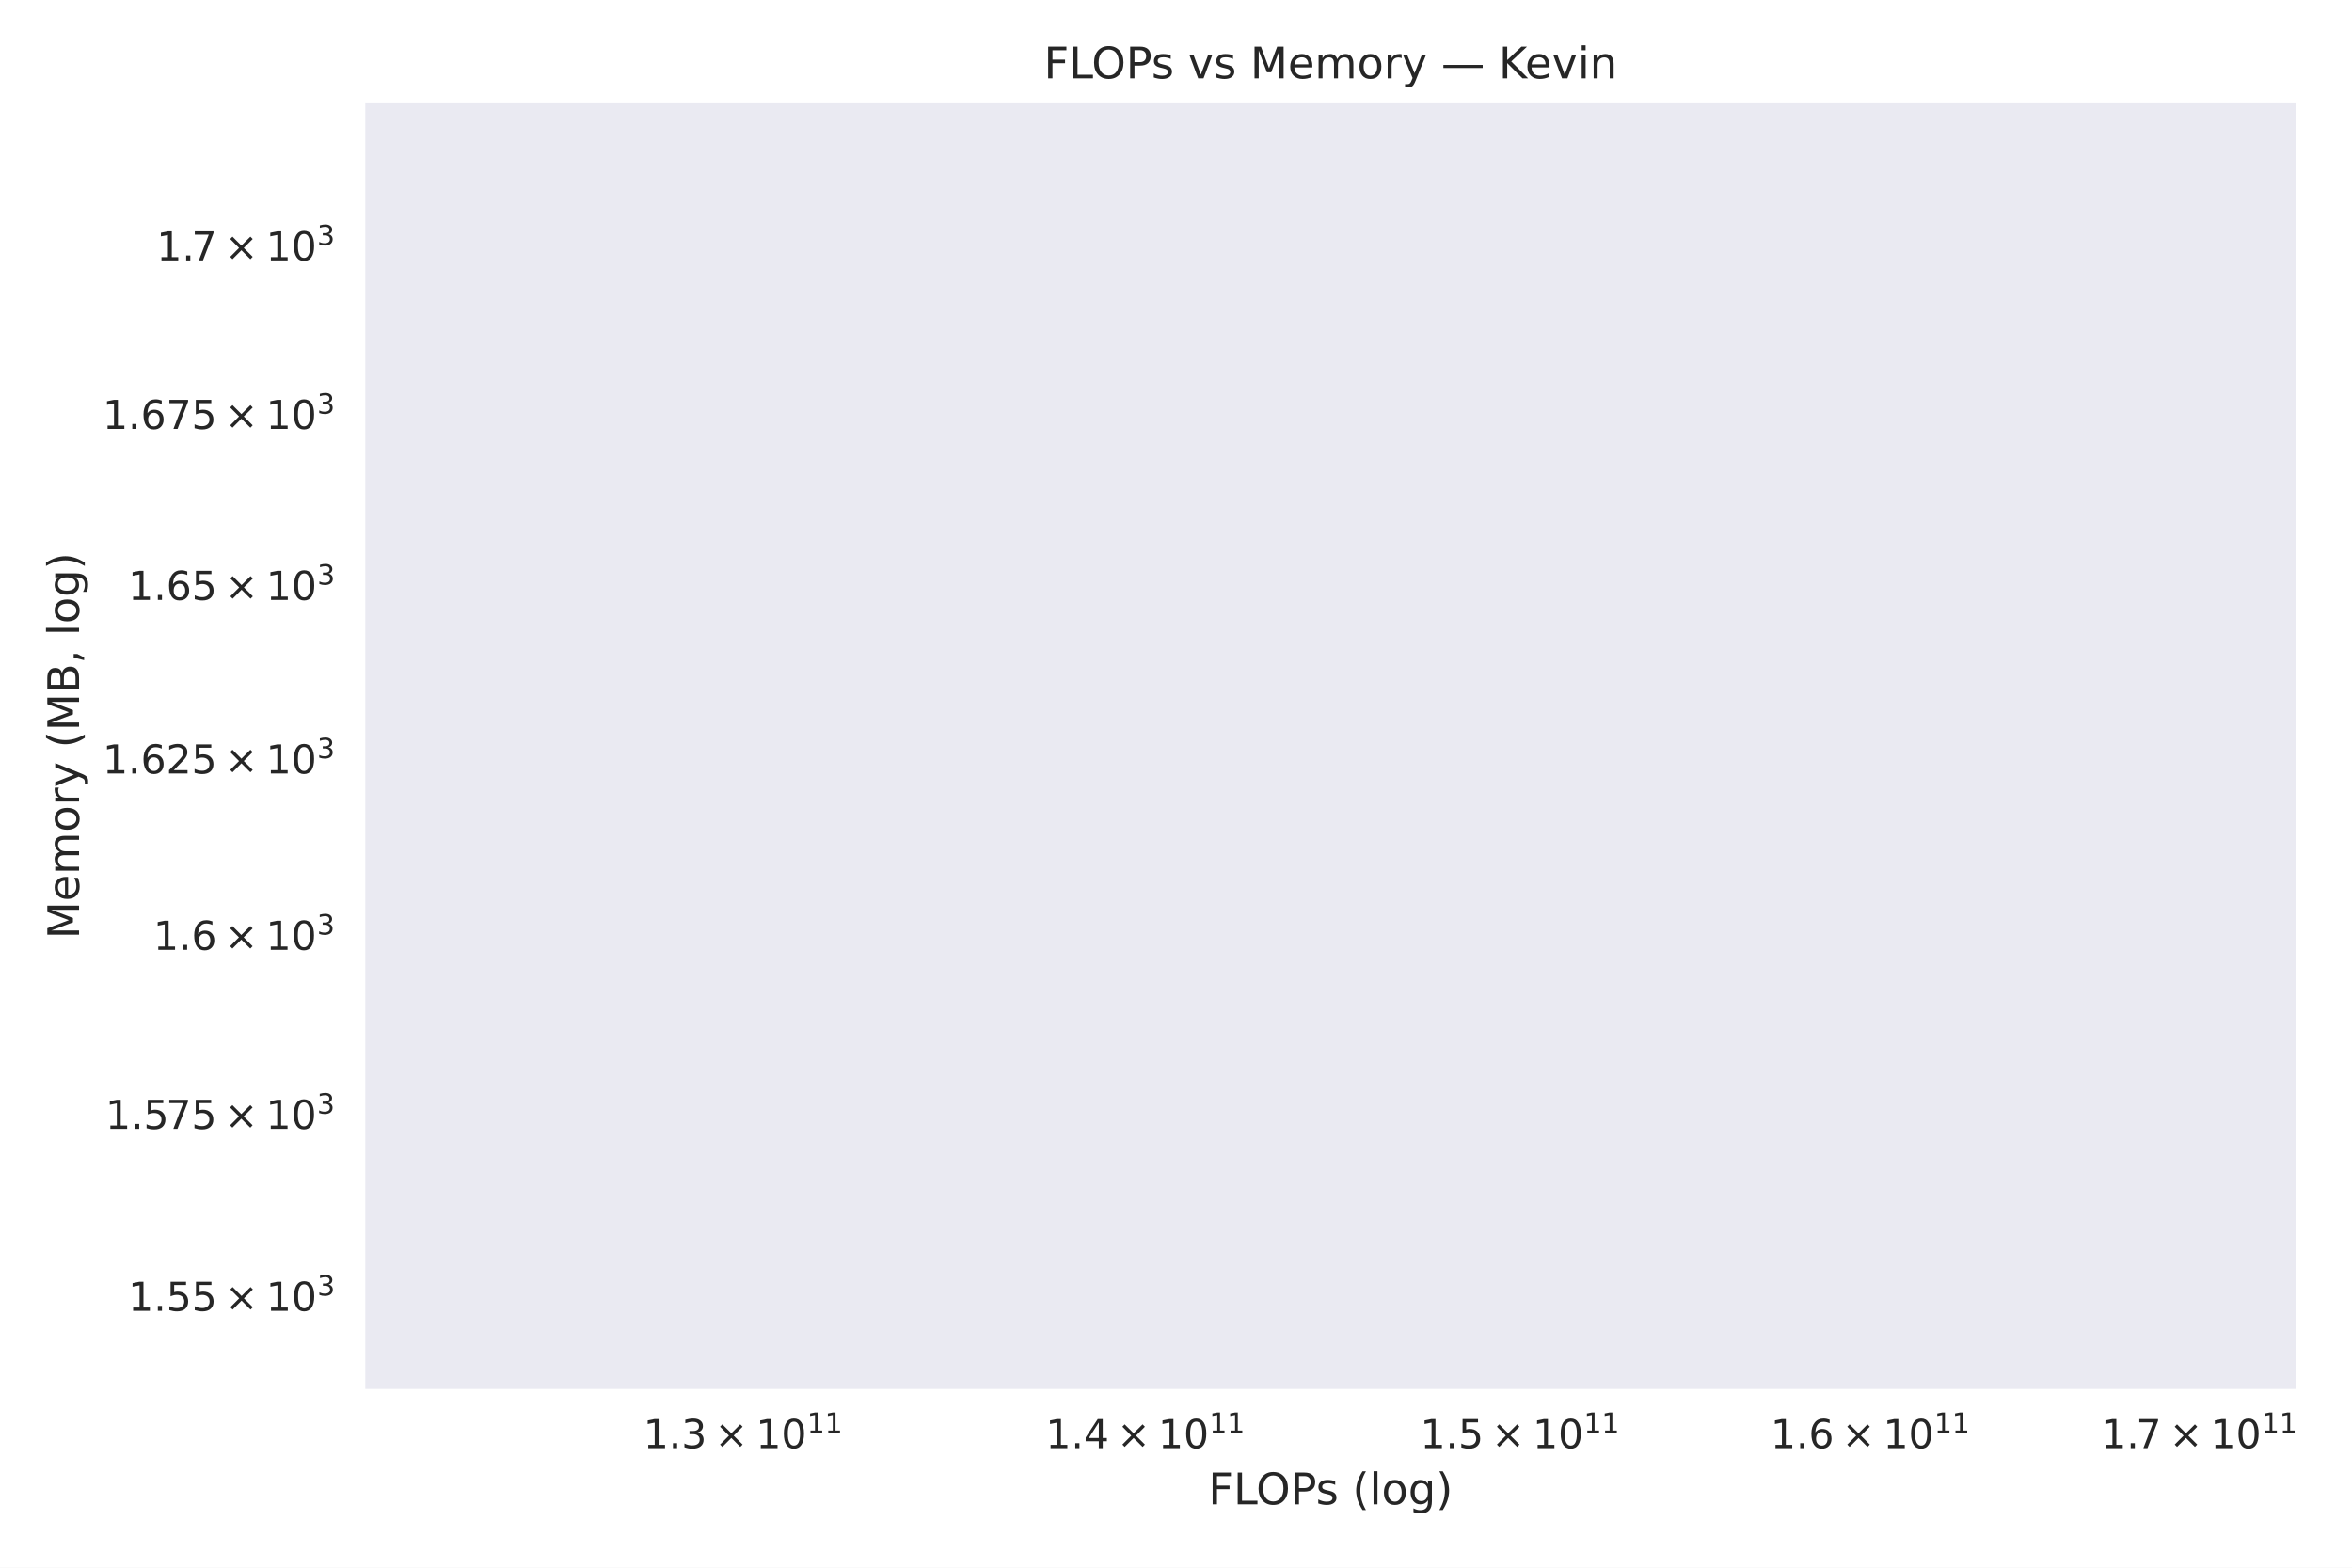
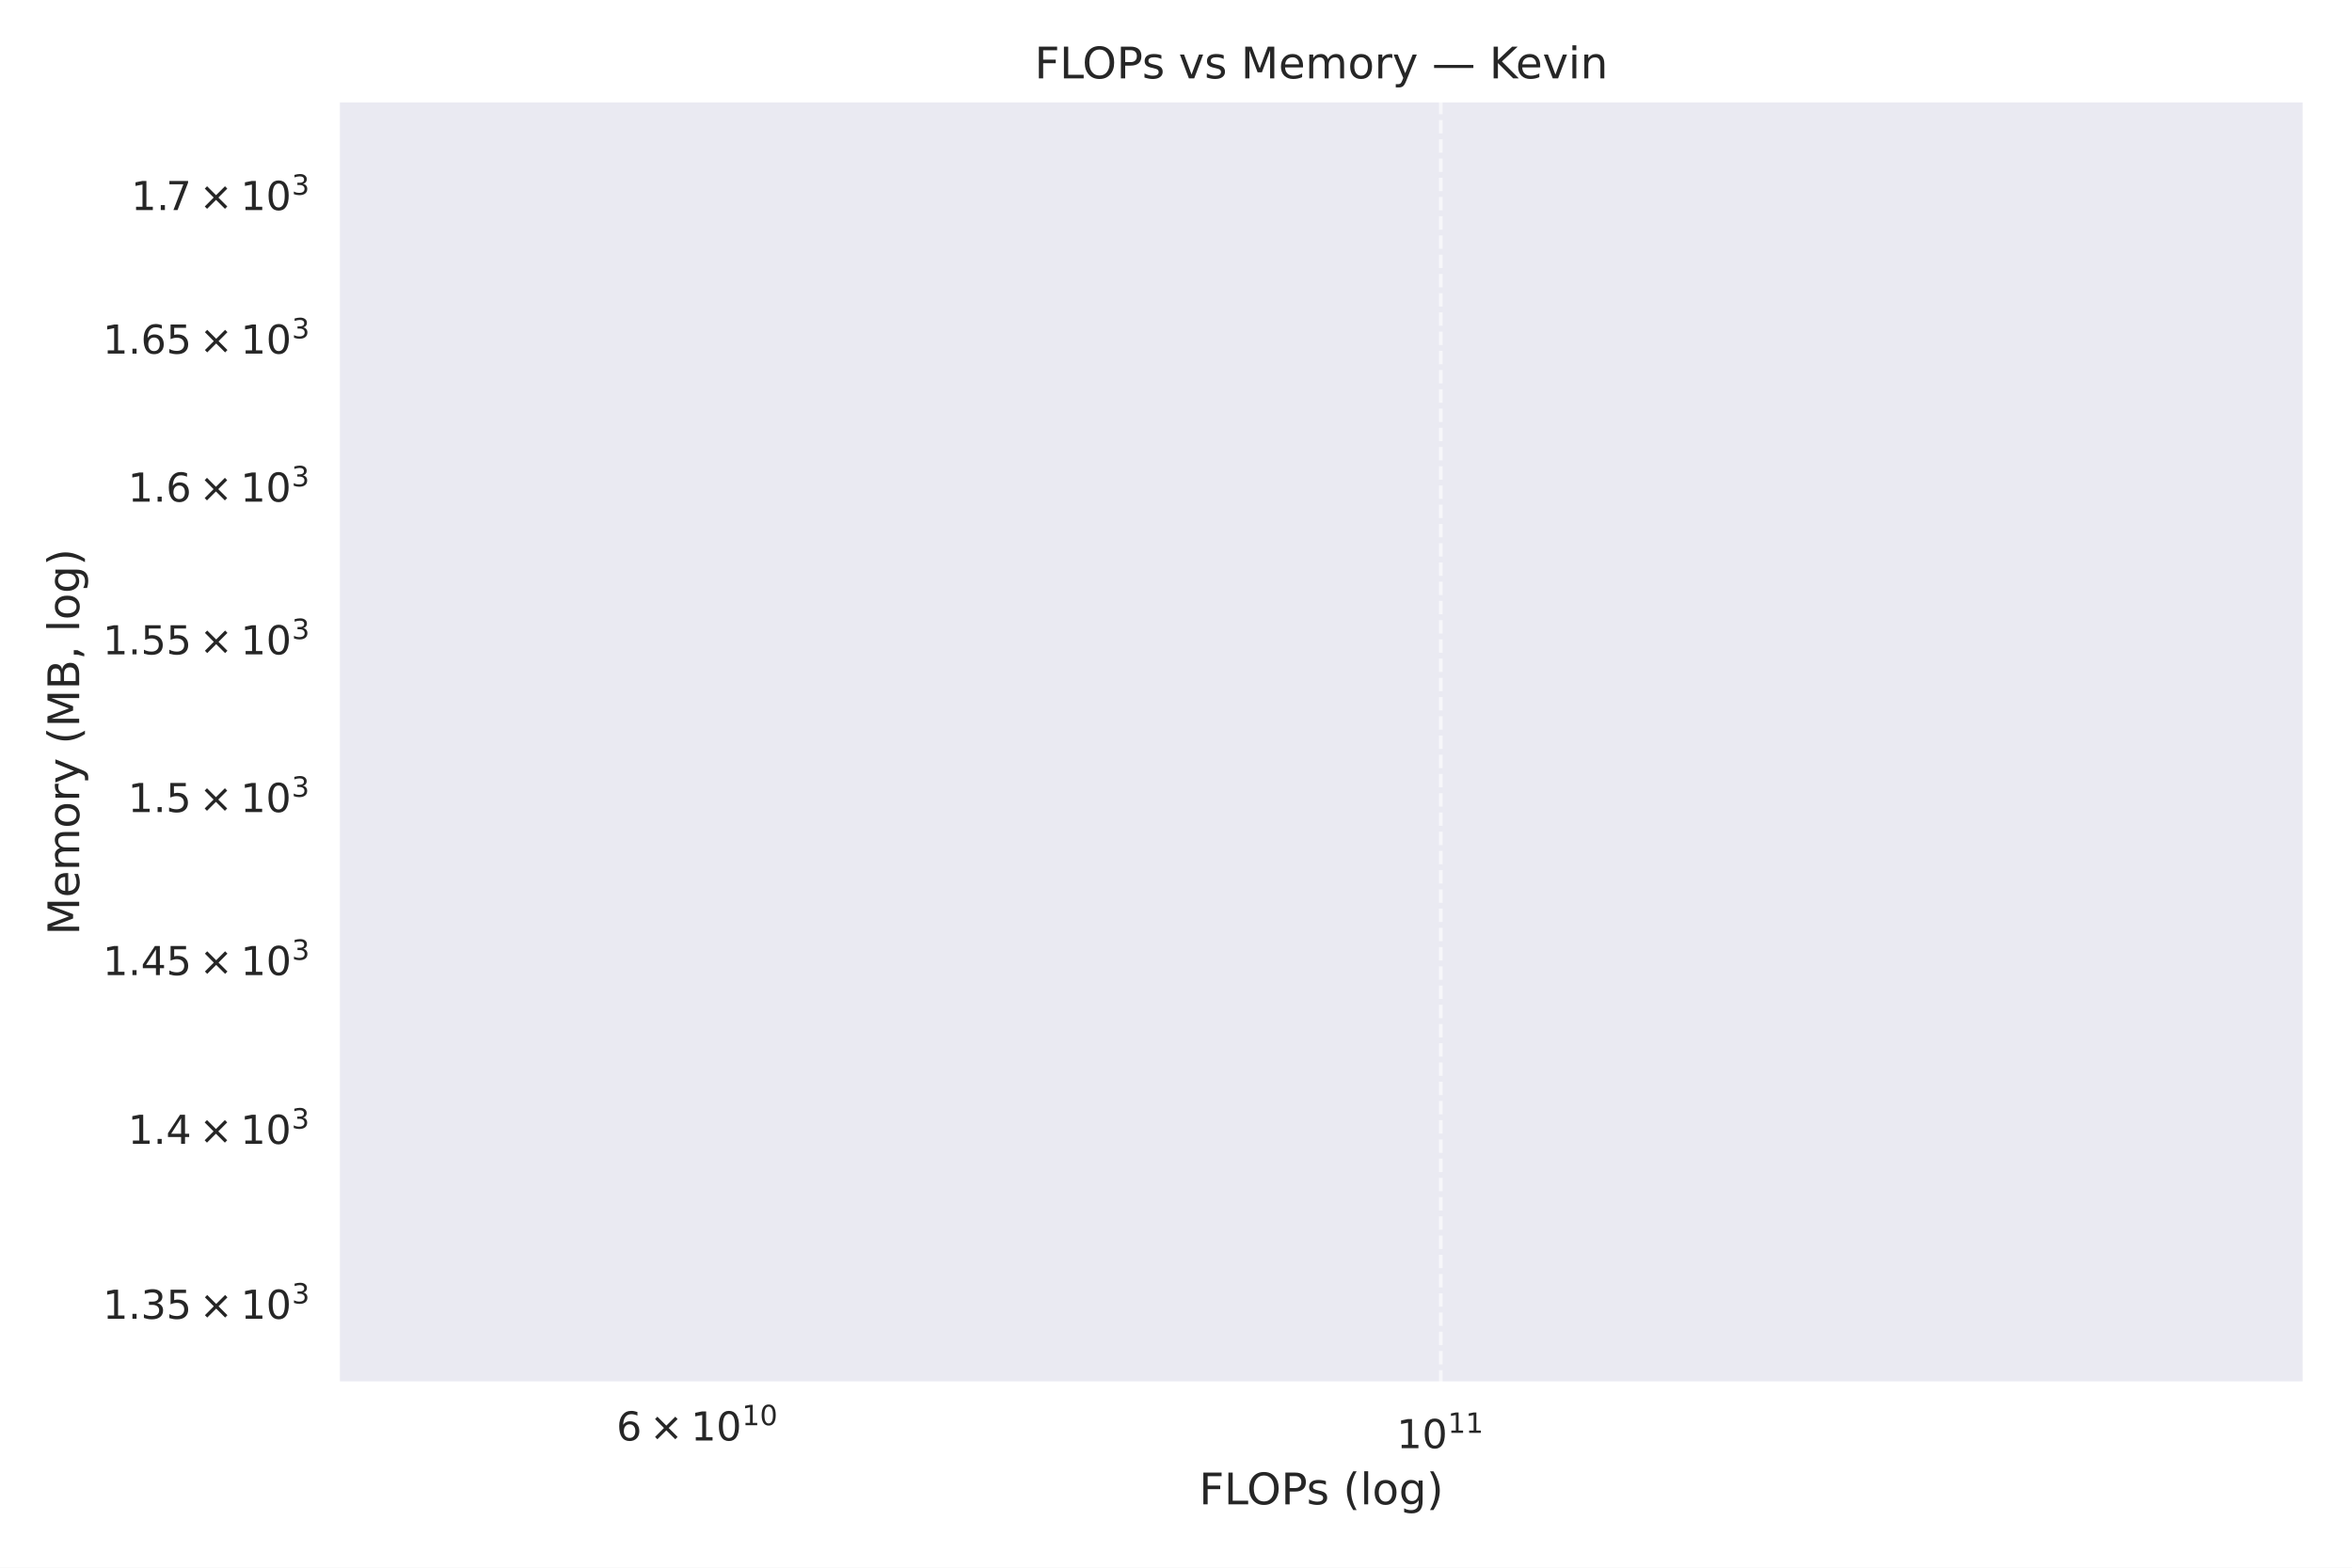
<svg xmlns="http://www.w3.org/2000/svg" xmlns:xlink="http://www.w3.org/1999/xlink" width="648pt" height="432pt" viewBox="0 0 648 432" version="1.1">
  <defs>
    <style type="text/css">*{stroke-linejoin: round; stroke-linecap: butt}</style>
  </defs>
  <g id="figure_1">
    <g id="patch_1">
      <path d="M 0 432  L 648 432  L 648 0  L 0 0  z " style="fill: #ffffff" />
    </g>
    <g id="axes_1">
      <g id="patch_2">
-         <path d="M 100.022 383.376  L 633.171 383.376  L 633.171 27.6  L 100.022 27.6  z " style="fill: #eaeaf2" />
+         <path d="M 93.024 381.276  L 635.04 381.276  L 635.04 27.6  L 93.024 27.6  z " style="fill: #eaeaf2" />
      </g>
      <g id="matplotlib.axis_1">
        <g id="xtick_1">
+           <g id="line2d_1">
+             <path d="M 396.959 381.276  L 396.959 27.6  " clip-path="url(#pbcf371b967)" style="fill: none; stroke-dasharray: 3.7,1.6; stroke-dashoffset: 0; stroke: #ffffff; stroke-opacity: 0.6" />
+           </g>
          <g id="text_1">
-             <g style="fill: #262626" transform="translate(177.24 399.1343) scale(0.11 -0.11)">
+             <g style="fill: #262626" transform="translate(384.8042 399.1343) scale(0.11 -0.11)">
              <defs>
                <path id="DejaVuSans-31" d="M 794 531  L 1825 531  L 1825 4091  L 703 3866  L 703 4441  L 1819 4666  L 2450 4666  L 2450 531  L 3481 531  L 3481 0  L 794 0  L 794 531  z " transform="scale(0.015625)" />
-                 <path id="DejaVuSans-2e" d="M 684 794  L 1344 794  L 1344 0  L 684 0  L 684 794  z " transform="scale(0.015625)" />
-                 <path id="DejaVuSans-33" d="M 2597 2516  Q 3050 2419 3304 2112  Q 3559 1806 3559 1356  Q 3559 666 3084 287  Q 2609 -91 1734 -91  Q 1441 -91 1130 -33  Q 819 25 488 141  L 488 750  Q 750 597 1062 519  Q 1375 441 1716 441  Q 2309 441 2620 675  Q 2931 909 2931 1356  Q 2931 1769 2642 2001  Q 2353 2234 1838 2234  L 1294 2234  L 1294 2753  L 1863 2753  Q 2328 2753 2575 2939  Q 2822 3125 2822 3475  Q 2822 3834 2567 4026  Q 2313 4219 1838 4219  Q 1578 4219 1281 4162  Q 984 4106 628 3988  L 628 4550  Q 988 4650 1302 4700  Q 1616 4750 1894 4750  Q 2613 4750 3031 4423  Q 3450 4097 3450 3541  Q 3450 3153 3228 2886  Q 3006 2619 2597 2516  z " transform="scale(0.015625)" />
+                 <path id="DejaVuSans-30" d="M 2034 4250  Q 1547 4250 1301 3770  Q 1056 3291 1056 2328  Q 1056 1369 1301 889  Q 1547 409 2034 409  Q 2525 409 2770 889  Q 3016 1369 3016 2328  Q 3016 3291 2770 3770  Q 2525 4250 2034 4250  z M 2034 4750  Q 2819 4750 3233 4129  Q 3647 3509 3647 2328  Q 3647 1150 3233 529  Q 2819 -91 2034 -91  Q 1250 -91 836 529  Q 422 1150 422 2328  Q 422 3509 836 4129  Q 1250 4750 2034 4750  z " transform="scale(0.015625)" />
+               </defs>
+               <use xlink:href="#DejaVuSans-31" transform="translate(0 0.684375)" />
+               <use xlink:href="#DejaVuSans-30" transform="translate(63.62305 0.684375)" />
+               <use xlink:href="#DejaVuSans-31" transform="translate(128.2031 38.96563) scale(0.7)" />
+               <use xlink:href="#DejaVuSans-31" transform="translate(172.7393 38.96563) scale(0.7)" />
+             </g>
+           </g>
+         </g>
+         <g id="xtick_2" />
+         <g id="xtick_3">
+           <g id="text_2">
+             <g style="fill: #262626" transform="translate(169.8317 397.0343) scale(0.11 -0.11)">
+               <defs>
+                 <path id="DejaVuSans-36" d="M 2113 2584  Q 1688 2584 1439 2293  Q 1191 2003 1191 1497  Q 1191 994 1439 701  Q 1688 409 2113 409  Q 2538 409 2786 701  Q 3034 994 3034 1497  Q 3034 2003 2786 2293  Q 2538 2584 2113 2584  z M 3366 4563  L 3366 3988  Q 3128 4100 2886 4159  Q 2644 4219 2406 4219  Q 1781 4219 1451 3797  Q 1122 3375 1075 2522  Q 1259 2794 1537 2939  Q 1816 3084 2150 3084  Q 2853 3084 3261 2657  Q 3669 2231 3669 1497  Q 3669 778 3244 343  Q 2819 -91 2113 -91  Q 1303 -91 875 529  Q 447 1150 447 2328  Q 447 3434 972 4092  Q 1497 4750 2381 4750  Q 2619 4750 2861 4703  Q 3103 4656 3366 4563  z " transform="scale(0.015625)" />
                <path id="DejaVuSans-d7" d="M 4488 3438  L 3059 2003  L 4488 575  L 4116 197  L 2681 1631  L 1247 197  L 878 575  L 2303 2003  L 878 3438  L 1247 3816  L 2681 2381  L 4116 3816  L 4488 3438  z " transform="scale(0.015625)" />
-                 <path id="DejaVuSans-30" d="M 2034 4250  Q 1547 4250 1301 3770  Q 1056 3291 1056 2328  Q 1056 1369 1301 889  Q 1547 409 2034 409  Q 2525 409 2770 889  Q 3016 1369 3016 2328  Q 3016 3291 2770 3770  Q 2525 4250 2034 4250  z M 2034 4750  Q 2819 4750 3233 4129  Q 3647 3509 3647 2328  Q 3647 1150 3233 529  Q 2819 -91 2034 -91  Q 1250 -91 836 529  Q 422 1150 422 2328  Q 422 3509 836 4129  Q 1250 4750 2034 4750  z " transform="scale(0.015625)" />
-               </defs>
-               <use xlink:href="#DejaVuSans-31" transform="translate(0 0.684375)" />
-               <use xlink:href="#DejaVuSans-2e" transform="translate(63.62305 0.684375)" />
-               <use xlink:href="#DejaVuSans-33" transform="translate(95.41016 0.684375)" />
-               <use xlink:href="#DejaVuSans-d7" transform="translate(178.5156 0.684375)" />
-               <use xlink:href="#DejaVuSans-31" transform="translate(281.7871 0.684375)" />
-               <use xlink:href="#DejaVuSans-30" transform="translate(345.4102 0.684375)" />
-               <use xlink:href="#DejaVuSans-31" transform="translate(409.9902 38.96563) scale(0.7)" />
-               <use xlink:href="#DejaVuSans-31" transform="translate(454.5264 38.96563) scale(0.7)" />
-             </g>
-           </g>
-         </g>
-         <g id="xtick_2">
-           <g id="text_2">
-             <g style="fill: #262626" transform="translate(288.0815 399.1343) scale(0.11 -0.11)">
-               <defs>
-                 <path id="DejaVuSans-34" d="M 2419 4116  L 825 1625  L 2419 1625  L 2419 4116  z M 2253 4666  L 3047 4666  L 3047 1625  L 3713 1625  L 3713 1100  L 3047 1100  L 3047 0  L 2419 0  L 2419 1100  L 313 1100  L 313 1709  L 2253 4666  z " transform="scale(0.015625)" />
-               </defs>
-               <use xlink:href="#DejaVuSans-31" transform="translate(0 0.684375)" />
-               <use xlink:href="#DejaVuSans-2e" transform="translate(63.62305 0.684375)" />
-               <use xlink:href="#DejaVuSans-34" transform="translate(95.41016 0.684375)" />
-               <use xlink:href="#DejaVuSans-d7" transform="translate(178.5156 0.684375)" />
-               <use xlink:href="#DejaVuSans-31" transform="translate(281.7871 0.684375)" />
-               <use xlink:href="#DejaVuSans-30" transform="translate(345.4102 0.684375)" />
-               <use xlink:href="#DejaVuSans-31" transform="translate(409.9902 38.96563) scale(0.7)" />
-               <use xlink:href="#DejaVuSans-31" transform="translate(454.5264 38.96563) scale(0.7)" />
-             </g>
-           </g>
-         </g>
-         <g id="xtick_3">
-           <g id="text_3">
-             <g style="fill: #262626" transform="translate(391.2725 399.1343) scale(0.11 -0.11)">
-               <defs>
-                 <path id="DejaVuSans-35" d="M 691 4666  L 3169 4666  L 3169 4134  L 1269 4134  L 1269 2991  Q 1406 3038 1543 3061  Q 1681 3084 1819 3084  Q 2600 3084 3056 2656  Q 3513 2228 3513 1497  Q 3513 744 3044 326  Q 2575 -91 1722 -91  Q 1428 -91 1123 -41  Q 819 9 494 109  L 494 744  Q 775 591 1075 516  Q 1375 441 1709 441  Q 2250 441 2565 725  Q 2881 1009 2881 1497  Q 2881 1984 2565 2268  Q 2250 2553 1709 2553  Q 1456 2553 1204 2497  Q 953 2441 691 2322  L 691 4666  z " transform="scale(0.015625)" />
-               </defs>
-               <use xlink:href="#DejaVuSans-31" transform="translate(0 0.684375)" />
-               <use xlink:href="#DejaVuSans-2e" transform="translate(63.62305 0.684375)" />
-               <use xlink:href="#DejaVuSans-35" transform="translate(95.41016 0.684375)" />
-               <use xlink:href="#DejaVuSans-d7" transform="translate(178.5156 0.684375)" />
-               <use xlink:href="#DejaVuSans-31" transform="translate(281.7871 0.684375)" />
-               <use xlink:href="#DejaVuSans-30" transform="translate(345.4102 0.684375)" />
-               <use xlink:href="#DejaVuSans-31" transform="translate(409.9902 38.96563) scale(0.7)" />
-               <use xlink:href="#DejaVuSans-31" transform="translate(454.5264 38.96563) scale(0.7)" />
-             </g>
-           </g>
-         </g>
-         <g id="xtick_4">
-           <g id="text_4">
-             <g style="fill: #262626" transform="translate(487.8012 399.1343) scale(0.11 -0.11)">
-               <defs>
-                 <path id="DejaVuSans-36" d="M 2113 2584  Q 1688 2584 1439 2293  Q 1191 2003 1191 1497  Q 1191 994 1439 701  Q 1688 409 2113 409  Q 2538 409 2786 701  Q 3034 994 3034 1497  Q 3034 2003 2786 2293  Q 2538 2584 2113 2584  z M 3366 4563  L 3366 3988  Q 3128 4100 2886 4159  Q 2644 4219 2406 4219  Q 1781 4219 1451 3797  Q 1122 3375 1075 2522  Q 1259 2794 1537 2939  Q 1816 3084 2150 3084  Q 2853 3084 3261 2657  Q 3669 2231 3669 1497  Q 3669 778 3244 343  Q 2819 -91 2113 -91  Q 1303 -91 875 529  Q 447 1150 447 2328  Q 447 3434 972 4092  Q 1497 4750 2381 4750  Q 2619 4750 2861 4703  Q 3103 4656 3366 4563  z " transform="scale(0.015625)" />
-               </defs>
-               <use xlink:href="#DejaVuSans-31" transform="translate(0 0.684375)" />
-               <use xlink:href="#DejaVuSans-2e" transform="translate(63.62305 0.684375)" />
-               <use xlink:href="#DejaVuSans-36" transform="translate(95.41016 0.684375)" />
-               <use xlink:href="#DejaVuSans-d7" transform="translate(178.5156 0.684375)" />
-               <use xlink:href="#DejaVuSans-31" transform="translate(281.7871 0.684375)" />
-               <use xlink:href="#DejaVuSans-30" transform="translate(345.4102 0.684375)" />
-               <use xlink:href="#DejaVuSans-31" transform="translate(409.9902 38.96563) scale(0.7)" />
-               <use xlink:href="#DejaVuSans-31" transform="translate(454.5264 38.96563) scale(0.7)" />
-             </g>
-           </g>
-         </g>
-         <g id="xtick_5">
-           <g id="text_5">
-             <g style="fill: #262626" transform="translate(578.861 399.1343) scale(0.11 -0.11)">
-               <defs>
-                 <path id="DejaVuSans-37" d="M 525 4666  L 3525 4666  L 3525 4397  L 1831 0  L 1172 0  L 2766 4134  L 525 4134  L 525 4666  z " transform="scale(0.015625)" />
-               </defs>
-               <use xlink:href="#DejaVuSans-31" transform="translate(0 0.684375)" />
-               <use xlink:href="#DejaVuSans-2e" transform="translate(63.62305 0.684375)" />
-               <use xlink:href="#DejaVuSans-37" transform="translate(87.66016 0.684375)" />
-               <use xlink:href="#DejaVuSans-d7" transform="translate(170.7656 0.684375)" />
-               <use xlink:href="#DejaVuSans-31" transform="translate(274.0371 0.684375)" />
-               <use xlink:href="#DejaVuSans-30" transform="translate(337.6602 0.684375)" />
-               <use xlink:href="#DejaVuSans-31" transform="translate(402.2402 38.96563) scale(0.7)" />
-               <use xlink:href="#DejaVuSans-31" transform="translate(446.7764 38.96563) scale(0.7)" />
-             </g>
-           </g>
-         </g>
-         <g id="text_6">
-           <g style="fill: #262626" transform="translate(332.9229 414.5401) scale(0.12 -0.12)">
+               </defs>
+               <use xlink:href="#DejaVuSans-36" transform="translate(0 0.765625)" />
+               <use xlink:href="#DejaVuSans-d7" transform="translate(83.10547 0.765625)" />
+               <use xlink:href="#DejaVuSans-31" transform="translate(186.377 0.765625)" />
+               <use xlink:href="#DejaVuSans-30" transform="translate(250 0.765625)" />
+               <use xlink:href="#DejaVuSans-31" transform="translate(314.5801 39.04688) scale(0.7)" />
+               <use xlink:href="#DejaVuSans-30" transform="translate(359.1162 39.04688) scale(0.7)" />
+             </g>
+           </g>
+         </g>
+         <g id="xtick_4" />
+         <g id="xtick_5" />
+         <g id="xtick_6" />
+         <g id="text_3">
+           <g style="fill: #262626" transform="translate(330.358 414.5401) scale(0.12 -0.12)">
            <defs>
              <path id="DejaVuSans-46" d="M 628 4666  L 3309 4666  L 3309 4134  L 1259 4134  L 1259 2759  L 3109 2759  L 3109 2228  L 1259 2228  L 1259 0  L 628 0  L 628 4666  z " transform="scale(0.015625)" />
              <path id="DejaVuSans-4c" d="M 628 4666  L 1259 4666  L 1259 531  L 3531 531  L 3531 0  L 628 0  L 628 4666  z " transform="scale(0.015625)" />
              <path id="DejaVuSans-4f" d="M 2522 4238  Q 1834 4238 1429 3725  Q 1025 3213 1025 2328  Q 1025 1447 1429 934  Q 1834 422 2522 422  Q 3209 422 3611 934  Q 4013 1447 4013 2328  Q 4013 3213 3611 3725  Q 3209 4238 2522 4238  z M 2522 4750  Q 3503 4750 4090 4092  Q 4678 3434 4678 2328  Q 4678 1225 4090 567  Q 3503 -91 2522 -91  Q 1538 -91 948 565  Q 359 1222 359 2328  Q 359 3434 948 4092  Q 1538 4750 2522 4750  z " transform="scale(0.015625)" />
              <path id="DejaVuSans-50" d="M 1259 4147  L 1259 2394  L 2053 2394  Q 2494 2394 2734 2622  Q 2975 2850 2975 3272  Q 2975 3691 2734 3919  Q 2494 4147 2053 4147  L 1259 4147  z M 628 4666  L 2053 4666  Q 2838 4666 3239 4311  Q 3641 3956 3641 3272  Q 3641 2581 3239 2228  Q 2838 1875 2053 1875  L 1259 1875  L 1259 0  L 628 0  L 628 4666  z " transform="scale(0.015625)" />
              <path id="DejaVuSans-73" d="M 2834 3397  L 2834 2853  Q 2591 2978 2328 3040  Q 2066 3103 1784 3103  Q 1356 3103 1142 2972  Q 928 2841 928 2578  Q 928 2378 1081 2264  Q 1234 2150 1697 2047  L 1894 2003  Q 2506 1872 2764 1633  Q 3022 1394 3022 966  Q 3022 478 2636 193  Q 2250 -91 1575 -91  Q 1294 -91 989 -36  Q 684 19 347 128  L 347 722  Q 666 556 975 473  Q 1284 391 1588 391  Q 1994 391 2212 530  Q 2431 669 2431 922  Q 2431 1156 2273 1281  Q 2116 1406 1581 1522  L 1381 1569  Q 847 1681 609 1914  Q 372 2147 372 2553  Q 372 3047 722 3315  Q 1072 3584 1716 3584  Q 2034 3584 2315 3537  Q 2597 3491 2834 3397  z " transform="scale(0.015625)" />
              <path id="DejaVuSans-20" transform="scale(0.015625)" />
              <path id="DejaVuSans-28" d="M 1984 4856  Q 1566 4138 1362 3434  Q 1159 2731 1159 2009  Q 1159 1288 1364 580  Q 1569 -128 1984 -844  L 1484 -844  Q 1016 -109 783 600  Q 550 1309 550 2009  Q 550 2706 781 3412  Q 1013 4119 1484 4856  L 1984 4856  z " transform="scale(0.015625)" />
              <path id="DejaVuSans-6c" d="M 603 4863  L 1178 4863  L 1178 0  L 603 0  L 603 4863  z " transform="scale(0.015625)" />
              <path id="DejaVuSans-6f" d="M 1959 3097  Q 1497 3097 1228 2736  Q 959 2375 959 1747  Q 959 1119 1226 758  Q 1494 397 1959 397  Q 2419 397 2687 759  Q 2956 1122 2956 1747  Q 2956 2369 2687 2733  Q 2419 3097 1959 3097  z M 1959 3584  Q 2709 3584 3137 3096  Q 3566 2609 3566 1747  Q 3566 888 3137 398  Q 2709 -91 1959 -91  Q 1206 -91 779 398  Q 353 888 353 1747  Q 353 2609 779 3096  Q 1206 3584 1959 3584  z " transform="scale(0.015625)" />
              <path id="DejaVuSans-67" d="M 2906 1791  Q 2906 2416 2648 2759  Q 2391 3103 1925 3103  Q 1463 3103 1205 2759  Q 947 2416 947 1791  Q 947 1169 1205 825  Q 1463 481 1925 481  Q 2391 481 2648 825  Q 2906 1169 2906 1791  z M 3481 434  Q 3481 -459 3084 -895  Q 2688 -1331 1869 -1331  Q 1566 -1331 1297 -1286  Q 1028 -1241 775 -1147  L 775 -588  Q 1028 -725 1275 -790  Q 1522 -856 1778 -856  Q 2344 -856 2625 -561  Q 2906 -266 2906 331  L 2906 616  Q 2728 306 2450 153  Q 2172 0 1784 0  Q 1141 0 747 490  Q 353 981 353 1791  Q 353 2603 747 3093  Q 1141 3584 1784 3584  Q 2172 3584 2450 3431  Q 2728 3278 2906 2969  L 2906 3500  L 3481 3500  L 3481 434  z " transform="scale(0.015625)" />
              <path id="DejaVuSans-29" d="M 513 4856  L 1013 4856  Q 1481 4119 1714 3412  Q 1947 2706 1947 2009  Q 1947 1309 1714 600  Q 1481 -109 1013 -844  L 513 -844  Q 928 -128 1133 580  Q 1338 1288 1338 2009  Q 1338 2731 1133 3434  Q 928 4138 513 4856  z " transform="scale(0.015625)" />
            </defs>
            <use xlink:href="#DejaVuSans-46" />
            <use xlink:href="#DejaVuSans-4c" transform="translate(57.51953 0)" />
            <use xlink:href="#DejaVuSans-4f" transform="translate(109.6074 0)" />
            <use xlink:href="#DejaVuSans-50" transform="translate(188.3184 0)" />
            <use xlink:href="#DejaVuSans-73" transform="translate(246.8711 0)" />
            <use xlink:href="#DejaVuSans-20" transform="translate(298.9707 0)" />
            <use xlink:href="#DejaVuSans-28" transform="translate(330.7578 0)" />
            <use xlink:href="#DejaVuSans-6c" transform="translate(369.7715 0)" />
            <use xlink:href="#DejaVuSans-6f" transform="translate(397.5547 0)" />
            <use xlink:href="#DejaVuSans-67" transform="translate(458.7363 0)" />
            <use xlink:href="#DejaVuSans-29" transform="translate(522.2129 0)" />
          </g>
        </g>
      </g>
      <g id="matplotlib.axis_2">
        <g id="ytick_1">
+           <g id="text_4">
+             <g style="fill: #262626" transform="translate(28.31409 363.4946) scale(0.11 -0.11)">
+               <defs>
+                 <path id="DejaVuSans-2e" d="M 684 794  L 1344 794  L 1344 0  L 684 0  L 684 794  z " transform="scale(0.015625)" />
+                 <path id="DejaVuSans-33" d="M 2597 2516  Q 3050 2419 3304 2112  Q 3559 1806 3559 1356  Q 3559 666 3084 287  Q 2609 -91 1734 -91  Q 1441 -91 1130 -33  Q 819 25 488 141  L 488 750  Q 750 597 1062 519  Q 1375 441 1716 441  Q 2309 441 2620 675  Q 2931 909 2931 1356  Q 2931 1769 2642 2001  Q 2353 2234 1838 2234  L 1294 2234  L 1294 2753  L 1863 2753  Q 2328 2753 2575 2939  Q 2822 3125 2822 3475  Q 2822 3834 2567 4026  Q 2313 4219 1838 4219  Q 1578 4219 1281 4162  Q 984 4106 628 3988  L 628 4550  Q 988 4650 1302 4700  Q 1616 4750 1894 4750  Q 2613 4750 3031 4423  Q 3450 4097 3450 3541  Q 3450 3153 3228 2886  Q 3006 2619 2597 2516  z " transform="scale(0.015625)" />
+                 <path id="DejaVuSans-35" d="M 691 4666  L 3169 4666  L 3169 4134  L 1269 4134  L 1269 2991  Q 1406 3038 1543 3061  Q 1681 3084 1819 3084  Q 2600 3084 3056 2656  Q 3513 2228 3513 1497  Q 3513 744 3044 326  Q 2575 -91 1722 -91  Q 1428 -91 1123 -41  Q 819 9 494 109  L 494 744  Q 775 591 1075 516  Q 1375 441 1709 441  Q 2250 441 2565 725  Q 2881 1009 2881 1497  Q 2881 1984 2565 2268  Q 2250 2553 1709 2553  Q 1456 2553 1204 2497  Q 953 2441 691 2322  L 691 4666  z " transform="scale(0.015625)" />
+               </defs>
+               <use xlink:href="#DejaVuSans-31" transform="translate(0 0.765625)" />
+               <use xlink:href="#DejaVuSans-2e" transform="translate(63.62305 0.765625)" />
+               <use xlink:href="#DejaVuSans-33" transform="translate(95.41016 0.765625)" />
+               <use xlink:href="#DejaVuSans-35" transform="translate(159.0332 0.765625)" />
+               <use xlink:href="#DejaVuSans-d7" transform="translate(242.1387 0.765625)" />
+               <use xlink:href="#DejaVuSans-31" transform="translate(345.4102 0.765625)" />
+               <use xlink:href="#DejaVuSans-30" transform="translate(409.0332 0.765625)" />
+               <use xlink:href="#DejaVuSans-33" transform="translate(473.6133 39.04688) scale(0.7)" />
+             </g>
+           </g>
+         </g>
+         <g id="ytick_2">
+           <g id="text_5">
+             <g style="fill: #262626" transform="translate(35.24409 315.2942) scale(0.11 -0.11)">
+               <defs>
+                 <path id="DejaVuSans-34" d="M 2419 4116  L 825 1625  L 2419 1625  L 2419 4116  z M 2253 4666  L 3047 4666  L 3047 1625  L 3713 1625  L 3713 1100  L 3047 1100  L 3047 0  L 2419 0  L 2419 1100  L 313 1100  L 313 1709  L 2253 4666  z " transform="scale(0.015625)" />
+               </defs>
+               <use xlink:href="#DejaVuSans-31" transform="translate(0 0.765625)" />
+               <use xlink:href="#DejaVuSans-2e" transform="translate(63.62305 0.765625)" />
+               <use xlink:href="#DejaVuSans-34" transform="translate(95.41016 0.765625)" />
+               <use xlink:href="#DejaVuSans-d7" transform="translate(178.5156 0.765625)" />
+               <use xlink:href="#DejaVuSans-31" transform="translate(281.7871 0.765625)" />
+               <use xlink:href="#DejaVuSans-30" transform="translate(345.4102 0.765625)" />
+               <use xlink:href="#DejaVuSans-33" transform="translate(409.9902 39.04688) scale(0.7)" />
+             </g>
+           </g>
+         </g>
+         <g id="ytick_3">
+           <g id="text_6">
+             <g style="fill: #262626" transform="translate(28.31409 268.7855) scale(0.11 -0.11)">
+               <use xlink:href="#DejaVuSans-31" transform="translate(0 0.765625)" />
+               <use xlink:href="#DejaVuSans-2e" transform="translate(63.62305 0.765625)" />
+               <use xlink:href="#DejaVuSans-34" transform="translate(95.41016 0.765625)" />
+               <use xlink:href="#DejaVuSans-35" transform="translate(159.0332 0.765625)" />
+               <use xlink:href="#DejaVuSans-d7" transform="translate(242.1387 0.765625)" />
+               <use xlink:href="#DejaVuSans-31" transform="translate(345.4102 0.765625)" />
+               <use xlink:href="#DejaVuSans-30" transform="translate(409.0332 0.765625)" />
+               <use xlink:href="#DejaVuSans-33" transform="translate(473.6133 39.04688) scale(0.7)" />
+             </g>
+           </g>
+         </g>
+         <g id="ytick_4">
          <g id="text_7">
-             <g style="fill: #262626" transform="translate(35.31242 361.299) scale(0.11 -0.11)">
+             <g style="fill: #262626" transform="translate(35.24409 223.8536) scale(0.11 -0.11)">
              <use xlink:href="#DejaVuSans-31" transform="translate(0 0.765625)" />
              <use xlink:href="#DejaVuSans-2e" transform="translate(63.62305 0.765625)" />
              <use xlink:href="#DejaVuSans-35" transform="translate(95.41016 0.765625)" />
-               <use xlink:href="#DejaVuSans-35" transform="translate(159.0332 0.765625)" />
-               <use xlink:href="#DejaVuSans-d7" transform="translate(242.1387 0.765625)" />
-               <use xlink:href="#DejaVuSans-31" transform="translate(345.4102 0.765625)" />
-               <use xlink:href="#DejaVuSans-30" transform="translate(409.0332 0.765625)" />
-               <use xlink:href="#DejaVuSans-33" transform="translate(473.6133 39.04688) scale(0.7)" />
-             </g>
-           </g>
-         </g>
-         <g id="ytick_2">
+               <use xlink:href="#DejaVuSans-d7" transform="translate(178.5156 0.765625)" />
+               <use xlink:href="#DejaVuSans-31" transform="translate(281.7871 0.765625)" />
+               <use xlink:href="#DejaVuSans-30" transform="translate(345.4102 0.765625)" />
+               <use xlink:href="#DejaVuSans-33" transform="translate(409.9902 39.04688) scale(0.7)" />
+             </g>
+           </g>
+         </g>
+         <g id="ytick_5">
          <g id="text_8">
-             <g style="fill: #262626" transform="translate(29.04242 311.1636) scale(0.11 -0.11)">
+             <g style="fill: #262626" transform="translate(28.31409 180.3952) scale(0.11 -0.11)">
              <use xlink:href="#DejaVuSans-31" transform="translate(0 0.765625)" />
              <use xlink:href="#DejaVuSans-2e" transform="translate(63.62305 0.765625)" />
              <use xlink:href="#DejaVuSans-35" transform="translate(95.41016 0.765625)" />
-               <use xlink:href="#DejaVuSans-37" transform="translate(151.7832 0.765625)" />
-               <use xlink:href="#DejaVuSans-35" transform="translate(215.4062 0.765625)" />
-               <use xlink:href="#DejaVuSans-d7" transform="translate(298.5117 0.765625)" />
-               <use xlink:href="#DejaVuSans-31" transform="translate(401.7832 0.765625)" />
-               <use xlink:href="#DejaVuSans-30" transform="translate(465.4062 0.765625)" />
-               <use xlink:href="#DejaVuSans-33" transform="translate(529.9863 39.04688) scale(0.7)" />
-             </g>
-           </g>
-         </g>
-         <g id="ytick_3">
+               <use xlink:href="#DejaVuSans-35" transform="translate(159.0332 0.765625)" />
+               <use xlink:href="#DejaVuSans-d7" transform="translate(242.1387 0.765625)" />
+               <use xlink:href="#DejaVuSans-31" transform="translate(345.4102 0.765625)" />
+               <use xlink:href="#DejaVuSans-30" transform="translate(409.0332 0.765625)" />
+               <use xlink:href="#DejaVuSans-33" transform="translate(473.6133 39.04688) scale(0.7)" />
+             </g>
+           </g>
+         </g>
+         <g id="ytick_6">
          <g id="text_9">
-             <g style="fill: #262626" transform="translate(42.24242 261.8177) scale(0.11 -0.11)">
+             <g style="fill: #262626" transform="translate(35.24409 138.3167) scale(0.11 -0.11)">
              <use xlink:href="#DejaVuSans-31" transform="translate(0 0.765625)" />
              <use xlink:href="#DejaVuSans-2e" transform="translate(63.62305 0.765625)" />
              <use xlink:href="#DejaVuSans-36" transform="translate(95.41016 0.765625)" />
              <use xlink:href="#DejaVuSans-d7" transform="translate(178.5156 0.765625)" />
              <use xlink:href="#DejaVuSans-31" transform="translate(281.7871 0.765625)" />
              <use xlink:href="#DejaVuSans-30" transform="translate(345.4102 0.765625)" />
              <use xlink:href="#DejaVuSans-33" transform="translate(409.9902 39.04688) scale(0.7)" />
            </g>
          </g>
        </g>
-         <g id="ytick_4">
+         <g id="ytick_7">
          <g id="text_10">
-             <g style="fill: #262626" transform="translate(28.27242 213.2369) scale(0.11 -0.11)">
-               <defs>
-                 <path id="DejaVuSans-32" d="M 1228 531  L 3431 531  L 3431 0  L 469 0  L 469 531  Q 828 903 1448 1529  Q 2069 2156 2228 2338  Q 2531 2678 2651 2914  Q 2772 3150 2772 3378  Q 2772 3750 2511 3984  Q 2250 4219 1831 4219  Q 1534 4219 1204 4116  Q 875 4013 500 3803  L 500 4441  Q 881 4594 1212 4672  Q 1544 4750 1819 4750  Q 2544 4750 2975 4387  Q 3406 4025 3406 3419  Q 3406 3131 3298 2873  Q 3191 2616 2906 2266  Q 2828 2175 2409 1742  Q 1991 1309 1228 531  z " transform="scale(0.015625)" />
-               </defs>
+             <g style="fill: #262626" transform="translate(28.31409 97.53303) scale(0.11 -0.11)">
              <use xlink:href="#DejaVuSans-31" transform="translate(0 0.765625)" />
              <use xlink:href="#DejaVuSans-2e" transform="translate(63.62305 0.765625)" />
              <use xlink:href="#DejaVuSans-36" transform="translate(95.41016 0.765625)" />
-               <use xlink:href="#DejaVuSans-32" transform="translate(159.0332 0.765625)" />
-               <use xlink:href="#DejaVuSans-35" transform="translate(222.6562 0.765625)" />
-               <use xlink:href="#DejaVuSans-d7" transform="translate(305.7617 0.765625)" />
-               <use xlink:href="#DejaVuSans-31" transform="translate(409.0332 0.765625)" />
-               <use xlink:href="#DejaVuSans-30" transform="translate(472.6562 0.765625)" />
-               <use xlink:href="#DejaVuSans-33" transform="translate(537.2363 39.04688) scale(0.7)" />
-             </g>
-           </g>
-         </g>
-         <g id="ytick_5">
+               <use xlink:href="#DejaVuSans-35" transform="translate(159.0332 0.765625)" />
+               <use xlink:href="#DejaVuSans-d7" transform="translate(242.1387 0.765625)" />
+               <use xlink:href="#DejaVuSans-31" transform="translate(345.4102 0.765625)" />
+               <use xlink:href="#DejaVuSans-30" transform="translate(409.0332 0.765625)" />
+               <use xlink:href="#DejaVuSans-33" transform="translate(473.6133 39.04688) scale(0.7)" />
+             </g>
+           </g>
+         </g>
+         <g id="ytick_8">
          <g id="text_11">
-             <g style="fill: #262626" transform="translate(35.31242 165.3979) scale(0.11 -0.11)">
-               <use xlink:href="#DejaVuSans-31" transform="translate(0 0.765625)" />
-               <use xlink:href="#DejaVuSans-2e" transform="translate(63.62305 0.765625)" />
-               <use xlink:href="#DejaVuSans-36" transform="translate(95.41016 0.765625)" />
-               <use xlink:href="#DejaVuSans-35" transform="translate(159.0332 0.765625)" />
-               <use xlink:href="#DejaVuSans-d7" transform="translate(242.1387 0.765625)" />
-               <use xlink:href="#DejaVuSans-31" transform="translate(345.4102 0.765625)" />
-               <use xlink:href="#DejaVuSans-30" transform="translate(409.0332 0.765625)" />
-               <use xlink:href="#DejaVuSans-33" transform="translate(473.6133 39.04688) scale(0.7)" />
-             </g>
-           </g>
-         </g>
-         <g id="ytick_6">
-           <g id="text_12">
-             <g style="fill: #262626" transform="translate(28.27242 118.2782) scale(0.11 -0.11)">
-               <use xlink:href="#DejaVuSans-31" transform="translate(0 0.765625)" />
-               <use xlink:href="#DejaVuSans-2e" transform="translate(63.62305 0.765625)" />
-               <use xlink:href="#DejaVuSans-36" transform="translate(95.41016 0.765625)" />
-               <use xlink:href="#DejaVuSans-37" transform="translate(159.0332 0.765625)" />
-               <use xlink:href="#DejaVuSans-35" transform="translate(222.6562 0.765625)" />
-               <use xlink:href="#DejaVuSans-d7" transform="translate(305.7617 0.765625)" />
-               <use xlink:href="#DejaVuSans-31" transform="translate(409.0332 0.765625)" />
-               <use xlink:href="#DejaVuSans-30" transform="translate(472.6562 0.765625)" />
-               <use xlink:href="#DejaVuSans-33" transform="translate(537.2363 39.04688) scale(0.7)" />
-             </g>
-           </g>
-         </g>
-         <g id="ytick_7">
-           <g id="text_13">
-             <g style="fill: #262626" transform="translate(43.12242 71.85663) scale(0.11 -0.11)">
+             <g style="fill: #262626" transform="translate(36.12409 57.96701) scale(0.11 -0.11)">
+               <defs>
+                 <path id="DejaVuSans-37" d="M 525 4666  L 3525 4666  L 3525 4397  L 1831 0  L 1172 0  L 2766 4134  L 525 4134  L 525 4666  z " transform="scale(0.015625)" />
+               </defs>
              <use xlink:href="#DejaVuSans-31" transform="translate(0 0.765625)" />
              <use xlink:href="#DejaVuSans-2e" transform="translate(63.62305 0.765625)" />
              <use xlink:href="#DejaVuSans-37" transform="translate(87.66016 0.765625)" />
              <use xlink:href="#DejaVuSans-d7" transform="translate(170.7656 0.765625)" />
              <use xlink:href="#DejaVuSans-31" transform="translate(274.0371 0.765625)" />
              <use xlink:href="#DejaVuSans-30" transform="translate(337.6602 0.765625)" />
              <use xlink:href="#DejaVuSans-33" transform="translate(402.2402 39.04688) scale(0.7)" />
            </g>
          </g>
        </g>
-         <g id="text_14">
-           <g style="fill: #262626" transform="translate(21.7768 258.7333) rotate(-90) scale(0.12 -0.12)">
+         <g id="text_12">
+           <g style="fill: #262626" transform="translate(21.81846 257.6833) rotate(-90) scale(0.12 -0.12)">
            <defs>
              <path id="DejaVuSans-4d" d="M 628 4666  L 1569 4666  L 2759 1491  L 3956 4666  L 4897 4666  L 4897 0  L 4281 0  L 4281 4097  L 3078 897  L 2444 897  L 1241 4097  L 1241 0  L 628 0  L 628 4666  z " transform="scale(0.015625)" />
              <path id="DejaVuSans-65" d="M 3597 1894  L 3597 1613  L 953 1613  Q 991 1019 1311 708  Q 1631 397 2203 397  Q 2534 397 2845 478  Q 3156 559 3463 722  L 3463 178  Q 3153 47 2828 -22  Q 2503 -91 2169 -91  Q 1331 -91 842 396  Q 353 884 353 1716  Q 353 2575 817 3079  Q 1281 3584 2069 3584  Q 2775 3584 3186 3129  Q 3597 2675 3597 1894  z M 3022 2063  Q 3016 2534 2758 2815  Q 2500 3097 2075 3097  Q 1594 3097 1305 2825  Q 1016 2553 972 2059  L 3022 2063  z " transform="scale(0.015625)" />
              <path id="DejaVuSans-6d" d="M 3328 2828  Q 3544 3216 3844 3400  Q 4144 3584 4550 3584  Q 5097 3584 5394 3201  Q 5691 2819 5691 2113  L 5691 0  L 5113 0  L 5113 2094  Q 5113 2597 4934 2840  Q 4756 3084 4391 3084  Q 3944 3084 3684 2787  Q 3425 2491 3425 1978  L 3425 0  L 2847 0  L 2847 2094  Q 2847 2600 2669 2842  Q 2491 3084 2119 3084  Q 1678 3084 1418 2786  Q 1159 2488 1159 1978  L 1159 0  L 581 0  L 581 3500  L 1159 3500  L 1159 2956  Q 1356 3278 1631 3431  Q 1906 3584 2284 3584  Q 2666 3584 2933 3390  Q 3200 3197 3328 2828  z " transform="scale(0.015625)" />
              <path id="DejaVuSans-72" d="M 2631 2963  Q 2534 3019 2420 3045  Q 2306 3072 2169 3072  Q 1681 3072 1420 2755  Q 1159 2438 1159 1844  L 1159 0  L 581 0  L 581 3500  L 1159 3500  L 1159 2956  Q 1341 3275 1631 3429  Q 1922 3584 2338 3584  Q 2397 3584 2469 3576  Q 2541 3569 2628 3553  L 2631 2963  z " transform="scale(0.015625)" />
              <path id="DejaVuSans-79" d="M 2059 -325  Q 1816 -950 1584 -1140  Q 1353 -1331 966 -1331  L 506 -1331  L 506 -850  L 844 -850  Q 1081 -850 1212 -737  Q 1344 -625 1503 -206  L 1606 56  L 191 3500  L 800 3500  L 1894 763  L 2988 3500  L 3597 3500  L 2059 -325  z " transform="scale(0.015625)" />
              <path id="DejaVuSans-42" d="M 1259 2228  L 1259 519  L 2272 519  Q 2781 519 3026 730  Q 3272 941 3272 1375  Q 3272 1813 3026 2020  Q 2781 2228 2272 2228  L 1259 2228  z M 1259 4147  L 1259 2741  L 2194 2741  Q 2656 2741 2882 2914  Q 3109 3088 3109 3444  Q 3109 3797 2882 3972  Q 2656 4147 2194 4147  L 1259 4147  z M 628 4666  L 2241 4666  Q 2963 4666 3353 4366  Q 3744 4066 3744 3513  Q 3744 3084 3544 2831  Q 3344 2578 2956 2516  Q 3422 2416 3680 2098  Q 3938 1781 3938 1306  Q 3938 681 3513 340  Q 3088 0 2303 0  L 628 0  L 628 4666  z " transform="scale(0.015625)" />
              <path id="DejaVuSans-2c" d="M 750 794  L 1409 794  L 1409 256  L 897 -744  L 494 -744  L 750 256  L 750 794  z " transform="scale(0.015625)" />
            </defs>
            <use xlink:href="#DejaVuSans-4d" />
            <use xlink:href="#DejaVuSans-65" transform="translate(86.2793 0)" />
            <use xlink:href="#DejaVuSans-6d" transform="translate(147.8027 0)" />
            <use xlink:href="#DejaVuSans-6f" transform="translate(245.2148 0)" />
            <use xlink:href="#DejaVuSans-72" transform="translate(306.3965 0)" />
            <use xlink:href="#DejaVuSans-79" transform="translate(347.5098 0)" />
            <use xlink:href="#DejaVuSans-20" transform="translate(406.6895 0)" />
            <use xlink:href="#DejaVuSans-28" transform="translate(438.4766 0)" />
            <use xlink:href="#DejaVuSans-4d" transform="translate(477.4902 0)" />
            <use xlink:href="#DejaVuSans-42" transform="translate(563.7695 0)" />
            <use xlink:href="#DejaVuSans-2c" transform="translate(632.373 0)" />
            <use xlink:href="#DejaVuSans-20" transform="translate(664.1602 0)" />
            <use xlink:href="#DejaVuSans-6c" transform="translate(695.9473 0)" />
            <use xlink:href="#DejaVuSans-6f" transform="translate(723.7305 0)" />
            <use xlink:href="#DejaVuSans-67" transform="translate(784.9121 0)" />
            <use xlink:href="#DejaVuSans-29" transform="translate(848.3887 0)" />
          </g>
        </g>
      </g>
      <g id="PathCollection_1">
        <defs>
-           <path id="C0_0_5701ee3733" d="M 0 5.477  C 1.453 5.477 2.846 4.9 3.873 3.873  C 4.9 2.846 5.477 1.453 5.477 -0  C 5.477 -1.453 4.9 -2.846 3.873 -3.873  C 2.846 -4.9 1.453 -5.477 0 -5.477  C -1.453 -5.477 -2.846 -4.9 -3.873 -3.873  C -4.9 -2.846 -5.477 -1.453 -5.477 0  C -5.477 1.453 -4.9 2.846 -3.873 3.873  C -2.846 4.9 -1.453 5.477 0 5.477  z " />
+           <path id="C0_0_1d98266473" d="M 0 5.477  C 1.453 5.477 2.846 4.9 3.873 3.873  C 4.9 2.846 5.477 1.453 5.477 -0  C 5.477 -1.453 4.9 -2.846 3.873 -3.873  C 2.846 -4.9 1.453 -5.477 0 -5.477  C -1.453 -5.477 -2.846 -4.9 -3.873 -3.873  C -4.9 -2.846 -5.477 -1.453 -5.477 0  C -5.477 1.453 -4.9 2.846 -3.873 3.873  C -2.846 4.9 -1.453 5.477 0 5.477  z " />
        </defs>
      </g>
      <g id="patch_3">
-         <path d="M 100.022 383.376  L 100.022 27.6  " style="fill: none; stroke: #ffffff; stroke-width: 1.25; stroke-linejoin: miter; stroke-linecap: square" />
+         <path d="M 93.024 381.276  L 93.024 27.6  " style="fill: none; stroke: #ffffff; stroke-width: 1.25; stroke-linejoin: miter; stroke-linecap: square" />
      </g>
      <g id="patch_4">
-         <path d="M 633.171 383.376  L 633.171 27.6  " style="fill: none; stroke: #ffffff; stroke-width: 1.25; stroke-linejoin: miter; stroke-linecap: square" />
+         <path d="M 635.04 381.276  L 635.04 27.6  " style="fill: none; stroke: #ffffff; stroke-width: 1.25; stroke-linejoin: miter; stroke-linecap: square" />
      </g>
      <g id="patch_5">
-         <path d="M 100.022 383.376  L 633.171 383.376  " style="fill: none; stroke: #ffffff; stroke-width: 1.25; stroke-linejoin: miter; stroke-linecap: square" />
+         <path d="M 93.024 381.276  L 635.04 381.276  " style="fill: none; stroke: #ffffff; stroke-width: 1.25; stroke-linejoin: miter; stroke-linecap: square" />
      </g>
      <g id="patch_6">
-         <path d="M 100.022 27.6  L 633.171 27.6  " style="fill: none; stroke: #ffffff; stroke-width: 1.25; stroke-linejoin: miter; stroke-linecap: square" />
-       </g>
-       <g id="text_15">
-         <g style="fill: #262626" transform="translate(287.605 21.6) scale(0.12 -0.12)">
+         <path d="M 93.024 27.6  L 635.04 27.6  " style="fill: none; stroke: #ffffff; stroke-width: 1.25; stroke-linejoin: miter; stroke-linecap: square" />
+       </g>
+       <g id="text_13">
+         <g style="fill: #262626" transform="translate(285.0402 21.6) scale(0.12 -0.12)">
          <defs>
            <path id="DejaVuSans-76" d="M 191 3500  L 800 3500  L 1894 563  L 2988 3500  L 3597 3500  L 2284 0  L 1503 0  L 191 3500  z " transform="scale(0.015625)" />
            <path id="DejaVuSans-2014" d="M 313 1978  L 6088 1978  L 6088 1528  L 313 1528  L 313 1978  z " transform="scale(0.015625)" />
            <path id="DejaVuSans-4b" d="M 628 4666  L 1259 4666  L 1259 2694  L 3353 4666  L 4166 4666  L 1850 2491  L 4331 0  L 3500 0  L 1259 2247  L 1259 0  L 628 0  L 628 4666  z " transform="scale(0.015625)" />
            <path id="DejaVuSans-69" d="M 603 3500  L 1178 3500  L 1178 0  L 603 0  L 603 3500  z M 603 4863  L 1178 4863  L 1178 4134  L 603 4134  L 603 4863  z " transform="scale(0.015625)" />
            <path id="DejaVuSans-6e" d="M 3513 2113  L 3513 0  L 2938 0  L 2938 2094  Q 2938 2591 2744 2837  Q 2550 3084 2163 3084  Q 1697 3084 1428 2787  Q 1159 2491 1159 1978  L 1159 0  L 581 0  L 581 3500  L 1159 3500  L 1159 2956  Q 1366 3272 1645 3428  Q 1925 3584 2291 3584  Q 2894 3584 3203 3211  Q 3513 2838 3513 2113  z " transform="scale(0.015625)" />
          </defs>
          <use xlink:href="#DejaVuSans-46" />
          <use xlink:href="#DejaVuSans-4c" transform="translate(57.51953 0)" />
          <use xlink:href="#DejaVuSans-4f" transform="translate(109.6074 0)" />
          <use xlink:href="#DejaVuSans-50" transform="translate(188.3184 0)" />
          <use xlink:href="#DejaVuSans-73" transform="translate(246.8711 0)" />
          <use xlink:href="#DejaVuSans-20" transform="translate(298.9707 0)" />
          <use xlink:href="#DejaVuSans-76" transform="translate(330.7578 0)" />
          <use xlink:href="#DejaVuSans-73" transform="translate(389.9375 0)" />
          <use xlink:href="#DejaVuSans-20" transform="translate(442.0371 0)" />
          <use xlink:href="#DejaVuSans-4d" transform="translate(473.8242 0)" />
          <use xlink:href="#DejaVuSans-65" transform="translate(560.1035 0)" />
          <use xlink:href="#DejaVuSans-6d" transform="translate(621.627 0)" />
          <use xlink:href="#DejaVuSans-6f" transform="translate(719.0391 0)" />
          <use xlink:href="#DejaVuSans-72" transform="translate(780.2207 0)" />
          <use xlink:href="#DejaVuSans-79" transform="translate(821.334 0)" />
          <use xlink:href="#DejaVuSans-20" transform="translate(880.5137 0)" />
          <use xlink:href="#DejaVuSans-2014" transform="translate(912.3008 0)" />
          <use xlink:href="#DejaVuSans-20" transform="translate(1012.301 0)" />
          <use xlink:href="#DejaVuSans-4b" transform="translate(1044.088 0)" />
          <use xlink:href="#DejaVuSans-65" transform="translate(1104.664 0)" />
          <use xlink:href="#DejaVuSans-76" transform="translate(1166.188 0)" />
          <use xlink:href="#DejaVuSans-69" transform="translate(1225.367 0)" />
          <use xlink:href="#DejaVuSans-6e" transform="translate(1253.15 0)" />
        </g>
      </g>
    </g>
  </g>
+   <defs>
+     <clipPath id="pbcf371b967">
+       <rect x="93.024" y="27.6" width="542.016" height="353.676" />
+     </clipPath>
+   </defs>
</svg>
